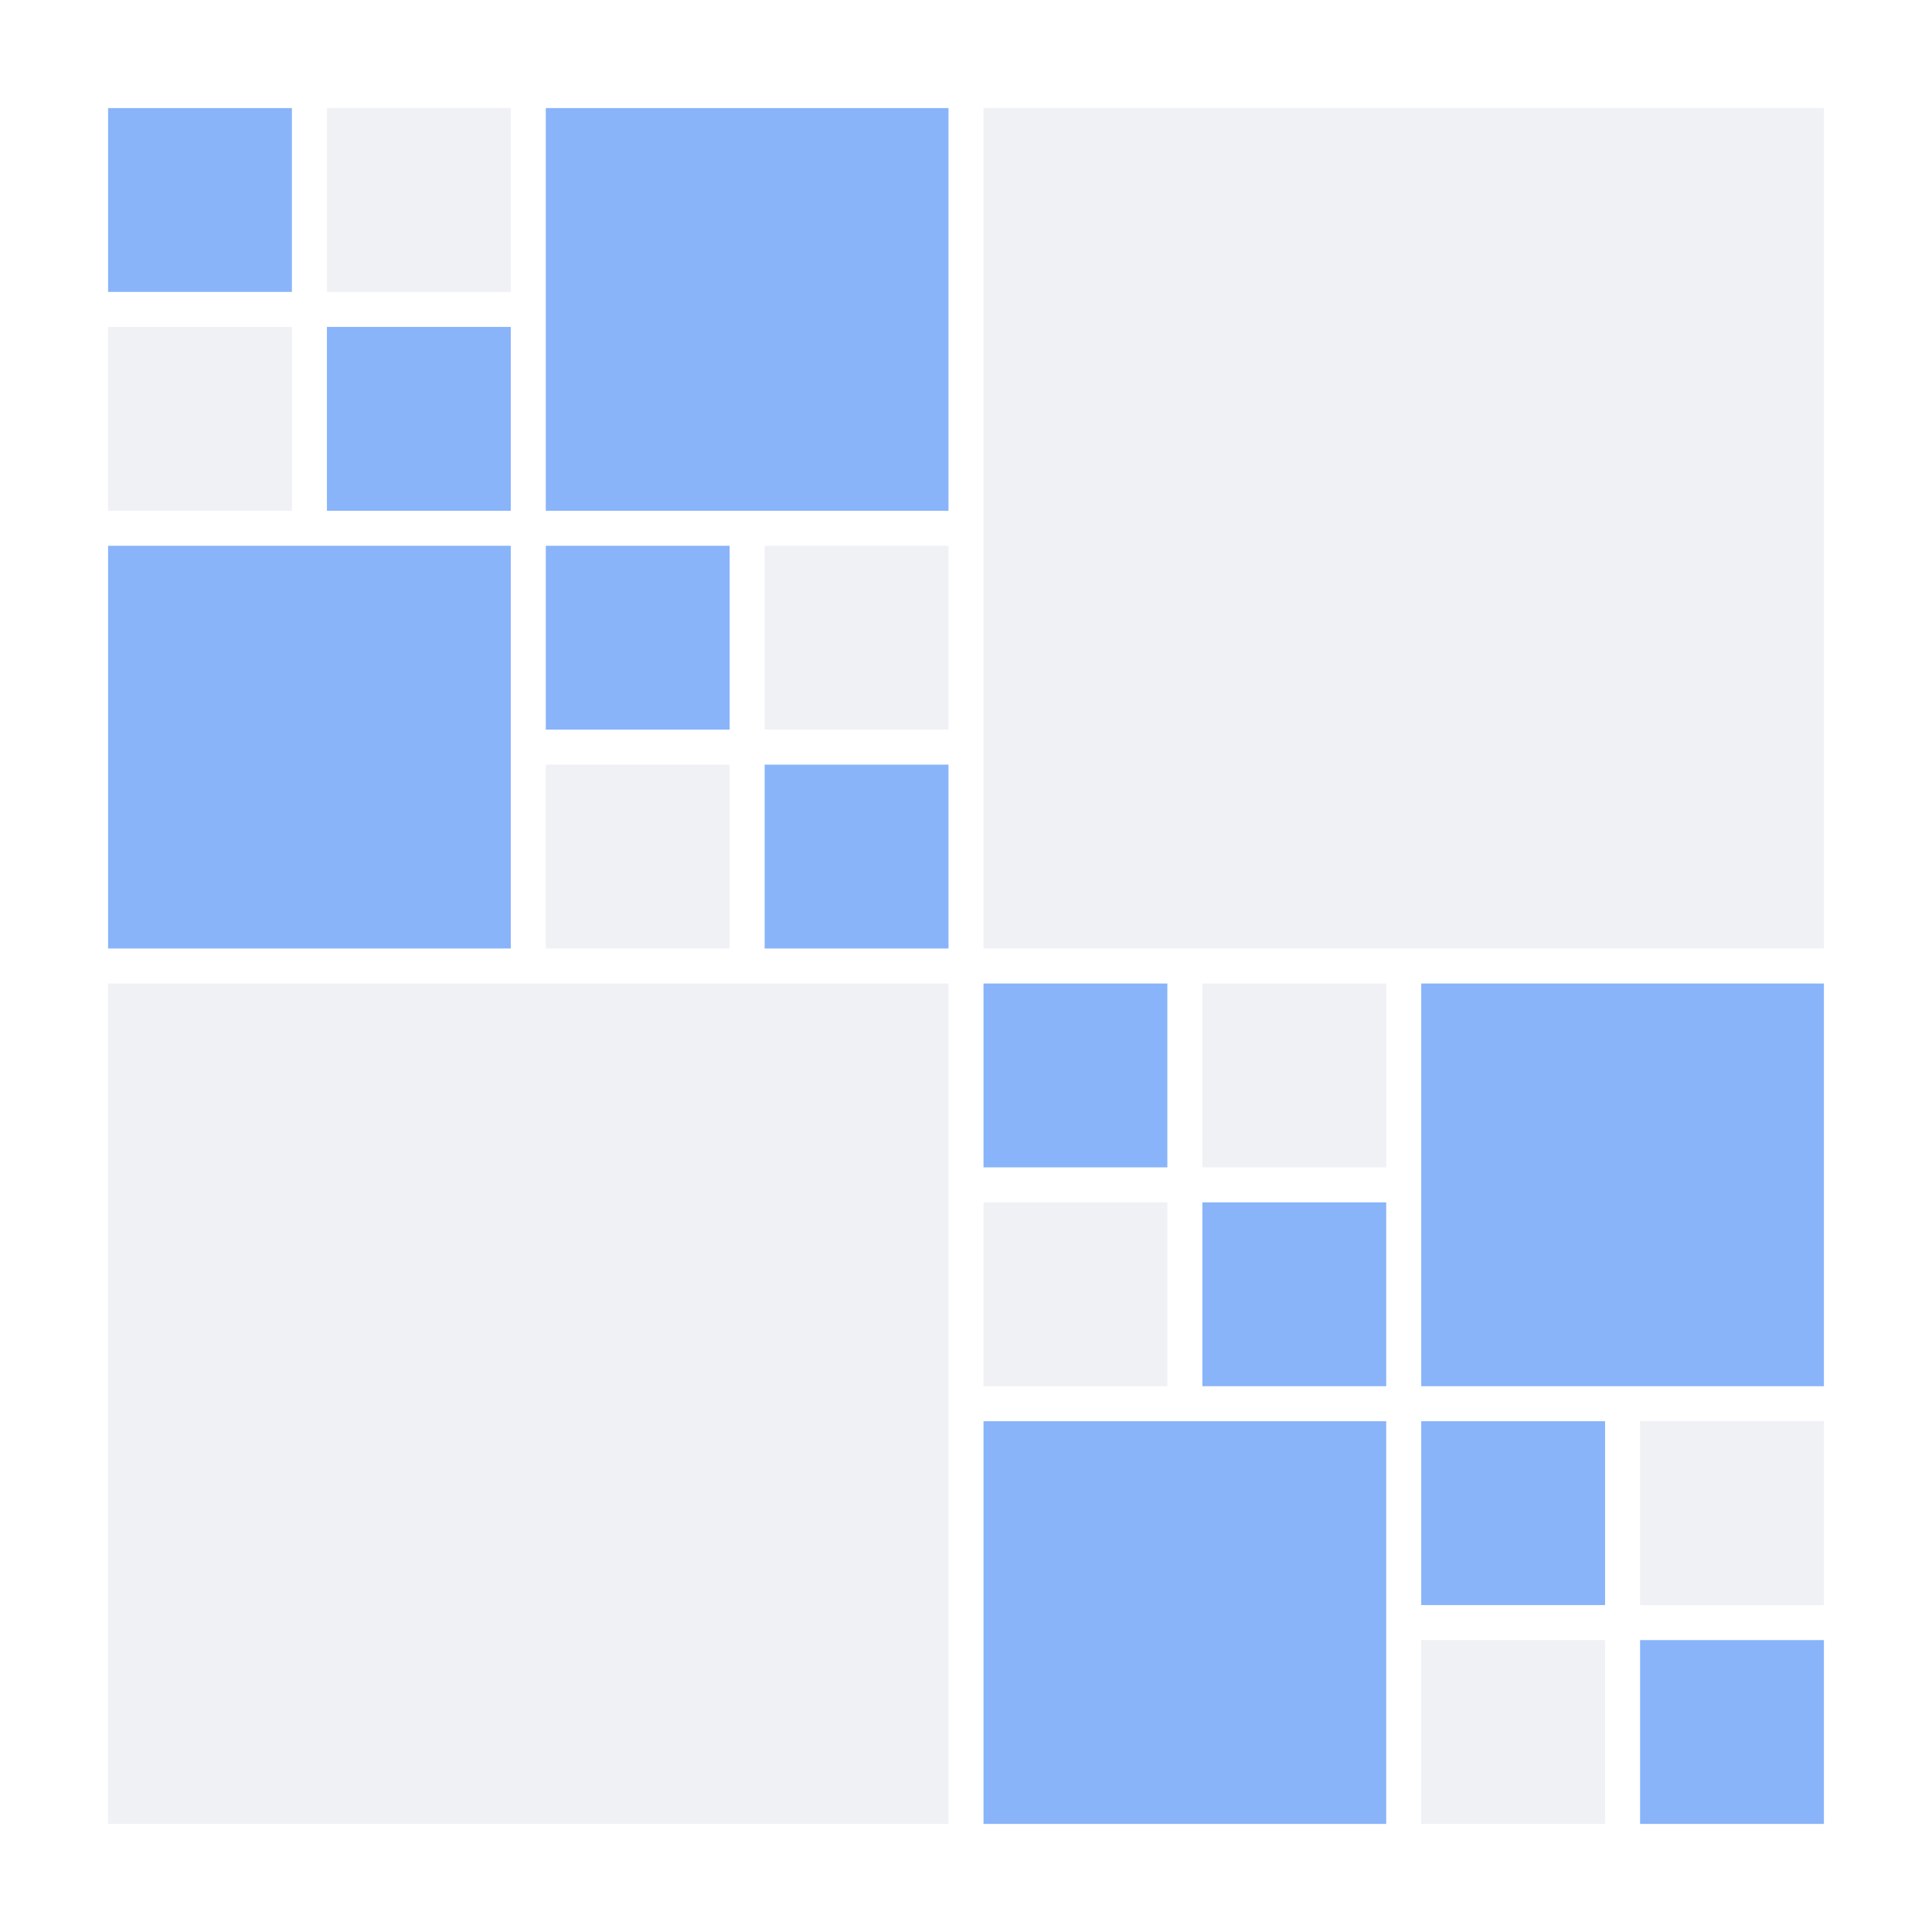
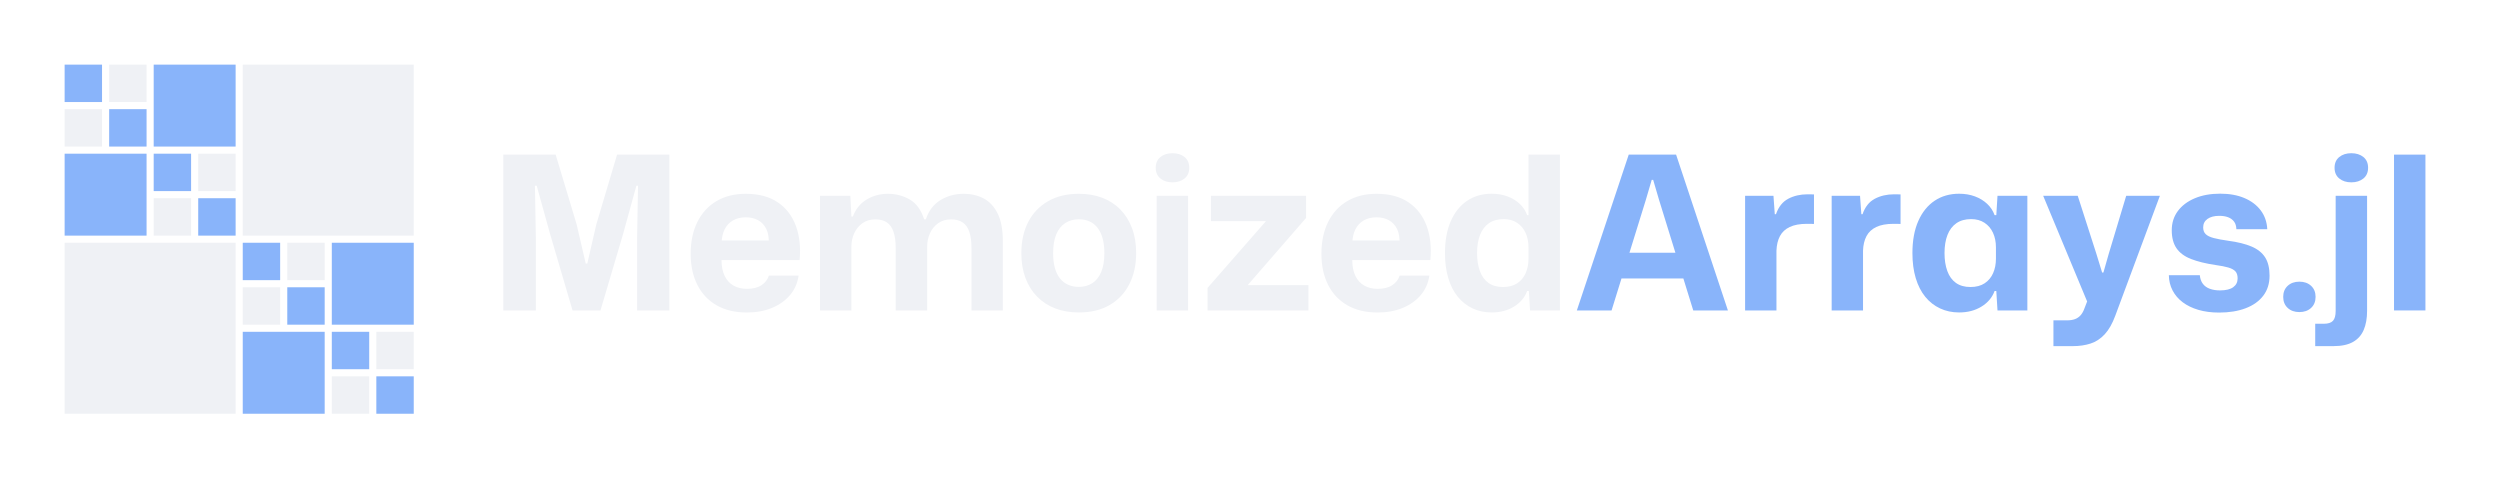
- <svg xmlns="http://www.w3.org/2000/svg" role="img" aria-labelledby="title" data-theme="dark" data-accent="#89b4fa" viewBox="0 0 256 256" width="256" height="256">
-   <svg viewBox="32 32 192 192" preserveAspectRatio="xMidYMid meet" x="12" y="12" width="232" height="232">
+ <svg xmlns="http://www.w3.org/2000/svg" role="img" aria-labelledby="title" data-theme="dark" data-accent="#89b4fa" viewBox="0 0 982.500 188" width="491.25" height="94.0">
+   <svg viewBox="32 32 192 192" preserveAspectRatio="xMidYMid meet" x="24" y="24" width="140.0" height="140">
    <defs id="defs23" />
    <g transform="translate(32 32) scale(24)" id="g22">
      <rect x="4.08" y="0.08" width="3.84" height="3.84" fill="#eff1f5" id="rect1" />
      <rect x="0.08" y="4.08" width="3.84" height="3.84" fill="#eff1f5" id="rect2" />
      <rect x="2.08" y="0.08" width="1.84" height="1.84" fill="#89b4fa" id="rect3" />
      <rect x="0.08" y="2.08" width="1.84" height="1.84" fill="#89b4fa" id="rect4" />
      <rect x="6.08" y="4.08" width="1.84" height="1.84" fill="#89b4fa" id="rect5" />
      <rect x="4.08" y="6.08" width="1.84" height="1.84" fill="#89b4fa" id="rect6" />
      <rect x="0.08" y="0.08" width="0.84" height="0.84" fill="#89b4fa" id="rect7" />
      <rect x="1.08" y="0.08" width="0.84" height="0.84" fill="#eff1f5" id="rect8" />
      <rect x="0.08" y="1.08" width="0.84" height="0.84" fill="#eff1f5" id="rect9" />
      <rect x="1.08" y="1.08" width="0.84" height="0.84" fill="#89b4fa" id="rect10" />
      <rect x="2.08" y="2.08" width="0.84" height="0.84" fill="#89b4fa" id="rect11" />
      <rect x="3.08" y="2.08" width="0.84" height="0.84" fill="#eff1f5" id="rect12" />
      <rect x="2.08" y="3.08" width="0.84" height="0.84" fill="#eff1f5" id="rect13" />
      <rect x="3.08" y="3.08" width="0.84" height="0.84" fill="#89b4fa" id="rect14" />
      <rect x="4.08" y="4.08" width="0.84" height="0.84" fill="#89b4fa" id="rect15" />
      <rect x="5.08" y="4.08" width="0.84" height="0.84" fill="#eff1f5" id="rect16" />
      <rect x="4.08" y="5.08" width="0.84" height="0.84" fill="#eff1f5" id="rect17" />
      <rect x="5.08" y="5.08" width="0.84" height="0.84" fill="#89b4fa" id="rect18" />
      <rect x="6.08" y="6.08" width="0.84" height="0.84" fill="#89b4fa" id="rect19" />
      <rect x="7.08" y="6.08" width="0.84" height="0.84" fill="#eff1f5" id="rect20" />
      <rect x="6.08" y="7.08" width="0.84" height="0.84" fill="#eff1f5" id="rect21" />
      <rect x="7.08" y="7.08" width="0.84" height="0.84" fill="#89b4fa" id="rect22" />
    </g>
  </svg>
+   <g id="wordmark" aria-label="MemoizedArrays.jl" data-font="Mona Sans" data-weight="700">
+     <g fill="#eff1f5">
+       <path d="M69 0V729H314L412 403L454.667 219.333H462L504.333 403L601.333 729H846V0H695V339.333L699.333 583.333H691.667L629 356L523.667 0H393L288 357.333L225.333 583.333H217L221.333 339V0Z" transform="translate(192 122) scale(0.084 -0.084)" />
+       <path d="M293.667 -9.667Q210.333 -9.667 151.5 24.333Q92.667 58.333 61.667 120.167Q30.667 182 30.667 264.333Q30.667 351 62.167 414.167Q93.667 477.333 151.5 511.5Q209.333 545.667 288.333 545.667Q379.667 545.667 438.333 505.667Q497 465.667 522.833 395.667Q548.667 325.667 540.333 235.667H175Q175 191.667 189.667 161.5Q204.333 131.333 231.167 116.167Q258 101 293.667 101Q336 101 361.833 118.0Q387.667 135 396.667 163H535.667Q528 110 495.167 71.5Q462.333 33 410.667 11.667Q359 -9.667 293.667 -9.667ZM175.333 313 162.333 327.333H409.667L396 313Q397.667 354.667 384.333 381.5Q371 408.333 346.333 422.0Q321.667 435.667 288.333 435.667Q254 435.667 228.667 421.167Q203.333 406.667 189.5 379.167Q175.667 351.667 175.333 313Z" transform="translate(268.86 122) scale(0.084 -0.084)" />
+       <path d="M62.857 0V536.286H204.715L209.573 439.286H216.43Q236.715 492.715 281.43 519.215Q326.144 545.715 380.286 545.715Q436.144 545.715 482.501 519Q528.858 492.286 550.001 426.143H558.001Q577.572 486.143 625.929 515.929Q674.286 545.715 735.286 545.715Q787.143 545.715 828.429 523.929Q869.715 502.143 893.929 453.357Q918.143 404.572 918.143 323.572V0H771.428V291.857Q771.428 337 761.571 366.928Q751.714 396.857 730.571 411.428Q709.428 425.999 675.714 425.999Q640.429 425.999 615.429 407.999Q590.429 389.999 577.286 361.143Q564.144 332.286 564.144 298.286V0H416.857V291.857Q416.857 337 407 366.928Q397.142 396.857 376.143 411.428Q355.143 425.999 321.714 425.999Q286.143 425.999 261.143 407.999Q236.144 389.999 222.858 361.143Q209.573 332.286 209.573 298.286V0Z" transform="translate(316.992 122) scale(0.084 -0.084)" />
+       <path d="M301.714 -9.429Q241 -9.429 191.857 9.214Q142.714 27.857 107 64.071Q71.286 100.286 52 151.643Q32.714 203 32.714 267.714Q32.714 351 64.643 413.286Q96.571 475.572 156.928 510.643Q217.286 545.715 301.714 545.715Q362.143 545.715 411.286 527.072Q460.429 508.429 495.857 472.215Q531.286 436 550.572 384.857Q569.858 333.714 569.858 268Q569.858 185.714 538.072 123.214Q506.286 60.714 446.429 25.643Q386.572 -9.429 301.714 -9.429ZM301.429 110.144Q337.428 110.144 364.5 127.429Q391.571 144.715 406.356 179.929Q421.142 215.143 421.142 268Q421.142 307.857 412.856 337.5Q404.571 367.143 388.785 387.071Q372.999 406.999 351.214 416.714Q329.428 426.428 301.714 426.428Q265.715 426.428 238.501 408.999Q211.287 391.571 196.358 356.714Q181.43 321.857 181.43 267.714Q181.43 228.143 189.715 198.5Q198.001 168.858 213.929 149.215Q229.858 129.572 252.143 119.858Q274.429 110.144 301.429 110.144Z" transform="translate(398.64 122) scale(0.084 -0.084)" />
+       <path d="M62.857 0V536.286H209.858V0ZM136.858 599.285Q102.545 599.285 80.487 617.214Q58.428 635.143 58.428 667.429Q58.428 700 80.487 717.786Q102.545 735.572 136.858 735.572Q171.17 735.572 193.228 717.786Q215.287 700 215.287 667.429Q215.287 635.143 193.228 617.214Q171.17 599.285 136.858 599.285Z" transform="translate(449.292 122) scale(0.084 -0.084)" />
+       <path d="M27.857 0V105.43L301.285 417.856H43.857V536.286H488.858V432.714L215.716 118.43H499.858V0Z" transform="translate(472.224 122) scale(0.084 -0.084)" />
+       <path d="M293.667 -9.667Q210.333 -9.667 151.5 24.333Q92.667 58.333 61.667 120.167Q30.667 182 30.667 264.333Q30.667 351 62.167 414.167Q93.667 477.333 151.5 511.5Q209.333 545.667 288.333 545.667Q379.667 545.667 438.333 505.667Q497 465.667 522.833 395.667Q548.667 325.667 540.333 235.667H175Q175 191.667 189.667 161.5Q204.333 131.333 231.167 116.167Q258 101 293.667 101Q336 101 361.833 118.0Q387.667 135 396.667 163H535.667Q528 110 495.167 71.5Q462.333 33 410.667 11.667Q359 -9.667 293.667 -9.667ZM175.333 313 162.333 327.333H409.667L396 313Q397.667 354.667 384.333 381.5Q371 408.333 346.333 422.0Q321.667 435.667 288.333 435.667Q254 435.667 228.667 421.167Q203.333 406.667 189.5 379.167Q175.667 351.667 175.333 313Z" transform="translate(516.744 122) scale(0.084 -0.084)" />
+       <path d="M254.143 -9.429Q205.428 -9.429 165.071 9.429Q124.714 28.286 95.714 63.857Q66.714 99.429 51.214 151.071Q35.714 202.714 35.714 268.286Q35.714 356.286 63.214 418.429Q90.714 480.572 139.714 513.286Q188.714 546 254.143 546Q294.571 546 328 533.572Q361.428 521.143 385.357 498.715Q409.285 476.286 420.142 445.858H426.428V729H573.429V0H433.714L428.142 91H420.142Q403.714 45.857 359.142 18.214Q314.571 -9.429 254.143 -9.429ZM307.143 109.572Q347.143 109.572 373.571 127.001Q400 144.429 413.214 174.429Q426.428 204.429 426.428 241.857V295Q426.428 333.857 412.5 363.643Q398.571 393.428 372.5 410.356Q346.429 427.285 310.715 427.285Q269.001 427.285 241.286 407.999Q213.572 388.714 199.715 353.142Q185.858 317.571 185.858 268.286Q185.858 220.286 199.001 184.215Q212.144 148.144 239.144 128.858Q266.143 109.572 307.143 109.572Z" transform="translate(564.876 122) scale(0.084 -0.084)" />
+     </g>
+     <g fill="#89b4fa">
+       <path d="M16.714 0 259.428 729H481.001L723.43 0H561.285L401.286 517.142L373.715 610.999H367L339.429 517.142L179.144 0ZM214.001 149.714 246.144 270H493.999L526.143 149.714Z" transform="translate(618.3 122) scale(0.084 -0.084)" />
+       <path d="M62.857 0V536.286H195.572L201.715 450.143H207.287Q225.001 501.572 264.644 522.429Q304.287 543.286 354.572 543.286Q363.572 543.286 370.858 543.143Q378.144 543 385.144 542.715V404.57Q379.572 404.856 370.858 404.999Q362.144 405.142 352.001 405.142Q302.572 405.142 271.572 390.356Q240.572 375.57 225.787 347.642Q211.001 319.714 209.573 279.571V0Z" transform="translate(680.544 122) scale(0.084 -0.084)" />
+       <path d="M62.857 0V536.286H195.572L201.715 450.143H207.287Q225.001 501.572 264.644 522.429Q304.287 543.286 354.572 543.286Q363.572 543.286 370.858 543.143Q378.144 543 385.144 542.715V404.57Q379.572 404.856 370.858 404.999Q362.144 405.142 352.001 405.142Q302.572 405.142 271.572 390.356Q240.572 375.57 225.787 347.642Q211.001 319.714 209.573 279.571V0Z" transform="translate(714.564 122) scale(0.084 -0.084)" />
+       <path d="M254.143 -9.429Q205.428 -9.429 165.071 9.429Q124.714 28.286 95.714 63.857Q66.714 99.429 51.214 151.071Q35.714 202.714 35.714 268.286Q35.714 356.286 63.214 418.429Q90.714 480.572 139.714 513.286Q188.714 546 254.143 546Q294.571 546 328 533.572Q361.428 521.143 385.357 498.715Q409.285 476.286 420.142 445.858H428.142L433.714 536.286H573.429V0H433.714L428.142 91H420.142Q403.714 45.857 359.142 18.214Q314.571 -9.429 254.143 -9.429ZM307.143 109.572Q347.143 109.572 373.571 127.001Q400 144.429 413.214 174.429Q426.428 204.429 426.428 241.857V295Q426.428 333.857 412.5 363.643Q398.571 393.428 372.5 410.356Q346.429 427.285 310.715 427.285Q269.001 427.285 241.286 407.999Q213.572 388.714 199.715 353.142Q185.858 317.571 185.858 268.286Q185.858 220.286 199.001 184.215Q212.144 148.144 239.144 128.858Q266.143 109.572 307.143 109.572Z" transform="translate(748.584 122) scale(0.084 -0.084)" />
+       <path d="M59.429 -167V-46.427H122.143Q144.572 -46.427 160.072 -40.713Q175.572 -34.999 186.429 -22.713Q197.286 -10.428 204.143 8.572L229.428 74V12.286L11.428 536.286H173.144L260.715 263.715L287.143 177.43H293.286L317.857 263.715L399.857 536.286H557.43L348.716 -24.857Q328.144 -80.571 299.287 -111.643Q270.43 -142.714 233.358 -154.857Q196.286 -167 149.858 -167Z" transform="translate(802.008 122) scale(0.084 -0.084)" />
+       <path d="M264.714 -10Q210.857 -10 167.929 2.571Q125 15.143 94.357 38.143Q63.714 61.143 46.857 93.5Q30 125.857 29.428 164.714H174.287Q176.573 140.286 188.644 124.429Q200.715 108.572 221.501 101.144Q242.286 93.715 268.572 93.715Q309.714 93.715 330.428 108.644Q351.142 123.572 351.142 149.857Q351.142 171.429 340.857 182.714Q330.571 194 308.142 200.643Q285.714 207.285 248.143 212.428Q178.571 222.857 133 240.714Q87.428 258.571 65.214 290.928Q43 323.286 43 375Q43 426.571 71.357 464.857Q99.714 503.143 150.714 524.714Q201.714 546.286 269.572 546.286Q334.715 546.286 383.215 525.643Q431.715 505 459.572 467.643Q487.429 430.286 489.858 380.143H345.285Q344.714 402 334.5 415.643Q324.285 429.285 306.786 435.928Q289.286 442.571 265.572 442.571Q230.572 442.571 210.287 428.214Q190.001 413.857 190.001 388.286Q190.001 368.572 201.644 357.072Q213.287 345.572 239.358 338.715Q265.429 331.858 307.001 326.001Q373.144 317.286 416.215 299Q459.286 280.715 479.929 248.143Q500.572 215.572 500.572 162.857Q500.572 107.572 471.215 69Q441.858 30.429 388.715 10.214Q335.572 -10 264.714 -10Z" transform="translate(849.888 122) scale(0.084 -0.084)" />
+       <path d="M107.143 -7.714Q73.429 -7.714 52.428 11.714Q31.428 31.143 31.428 63.429Q31.428 95.715 52.428 115.144Q73.429 134.572 107.143 134.572Q140.858 134.572 161.858 115.144Q182.858 95.715 182.858 63.429Q182.858 31.143 161.858 11.714Q140.858 -7.714 107.143 -7.714Z" transform="translate(894.66 122) scale(0.084 -0.084)" />
+       <path d="M-32.857 -167V-62.285H8.143Q37.428 -62.285 50.143 -48.642Q62.857 -34.999 62.857 -2.142V536.286H209.858V-2.142Q209.858 -53.999 194.144 -91Q178.43 -128 143.929 -147.5Q109.429 -167 52 -167ZM136.143 599.285Q101.831 599.285 79.772 617.214Q57.714 635.143 57.714 667.429Q57.714 700 79.772 717.786Q101.831 735.572 136.143 735.572Q170.456 735.572 192.514 717.786Q214.572 700 214.572 667.429Q214.572 635.143 192.514 617.214Q170.456 599.285 136.143 599.285Z" transform="translate(912.636 122) scale(0.084 -0.084)" />
+       <path d="M62.857 0V729H209.858V0Z" transform="translate(935.568 122) scale(0.084 -0.084)" />
+     </g>
+   </g>
</svg>
